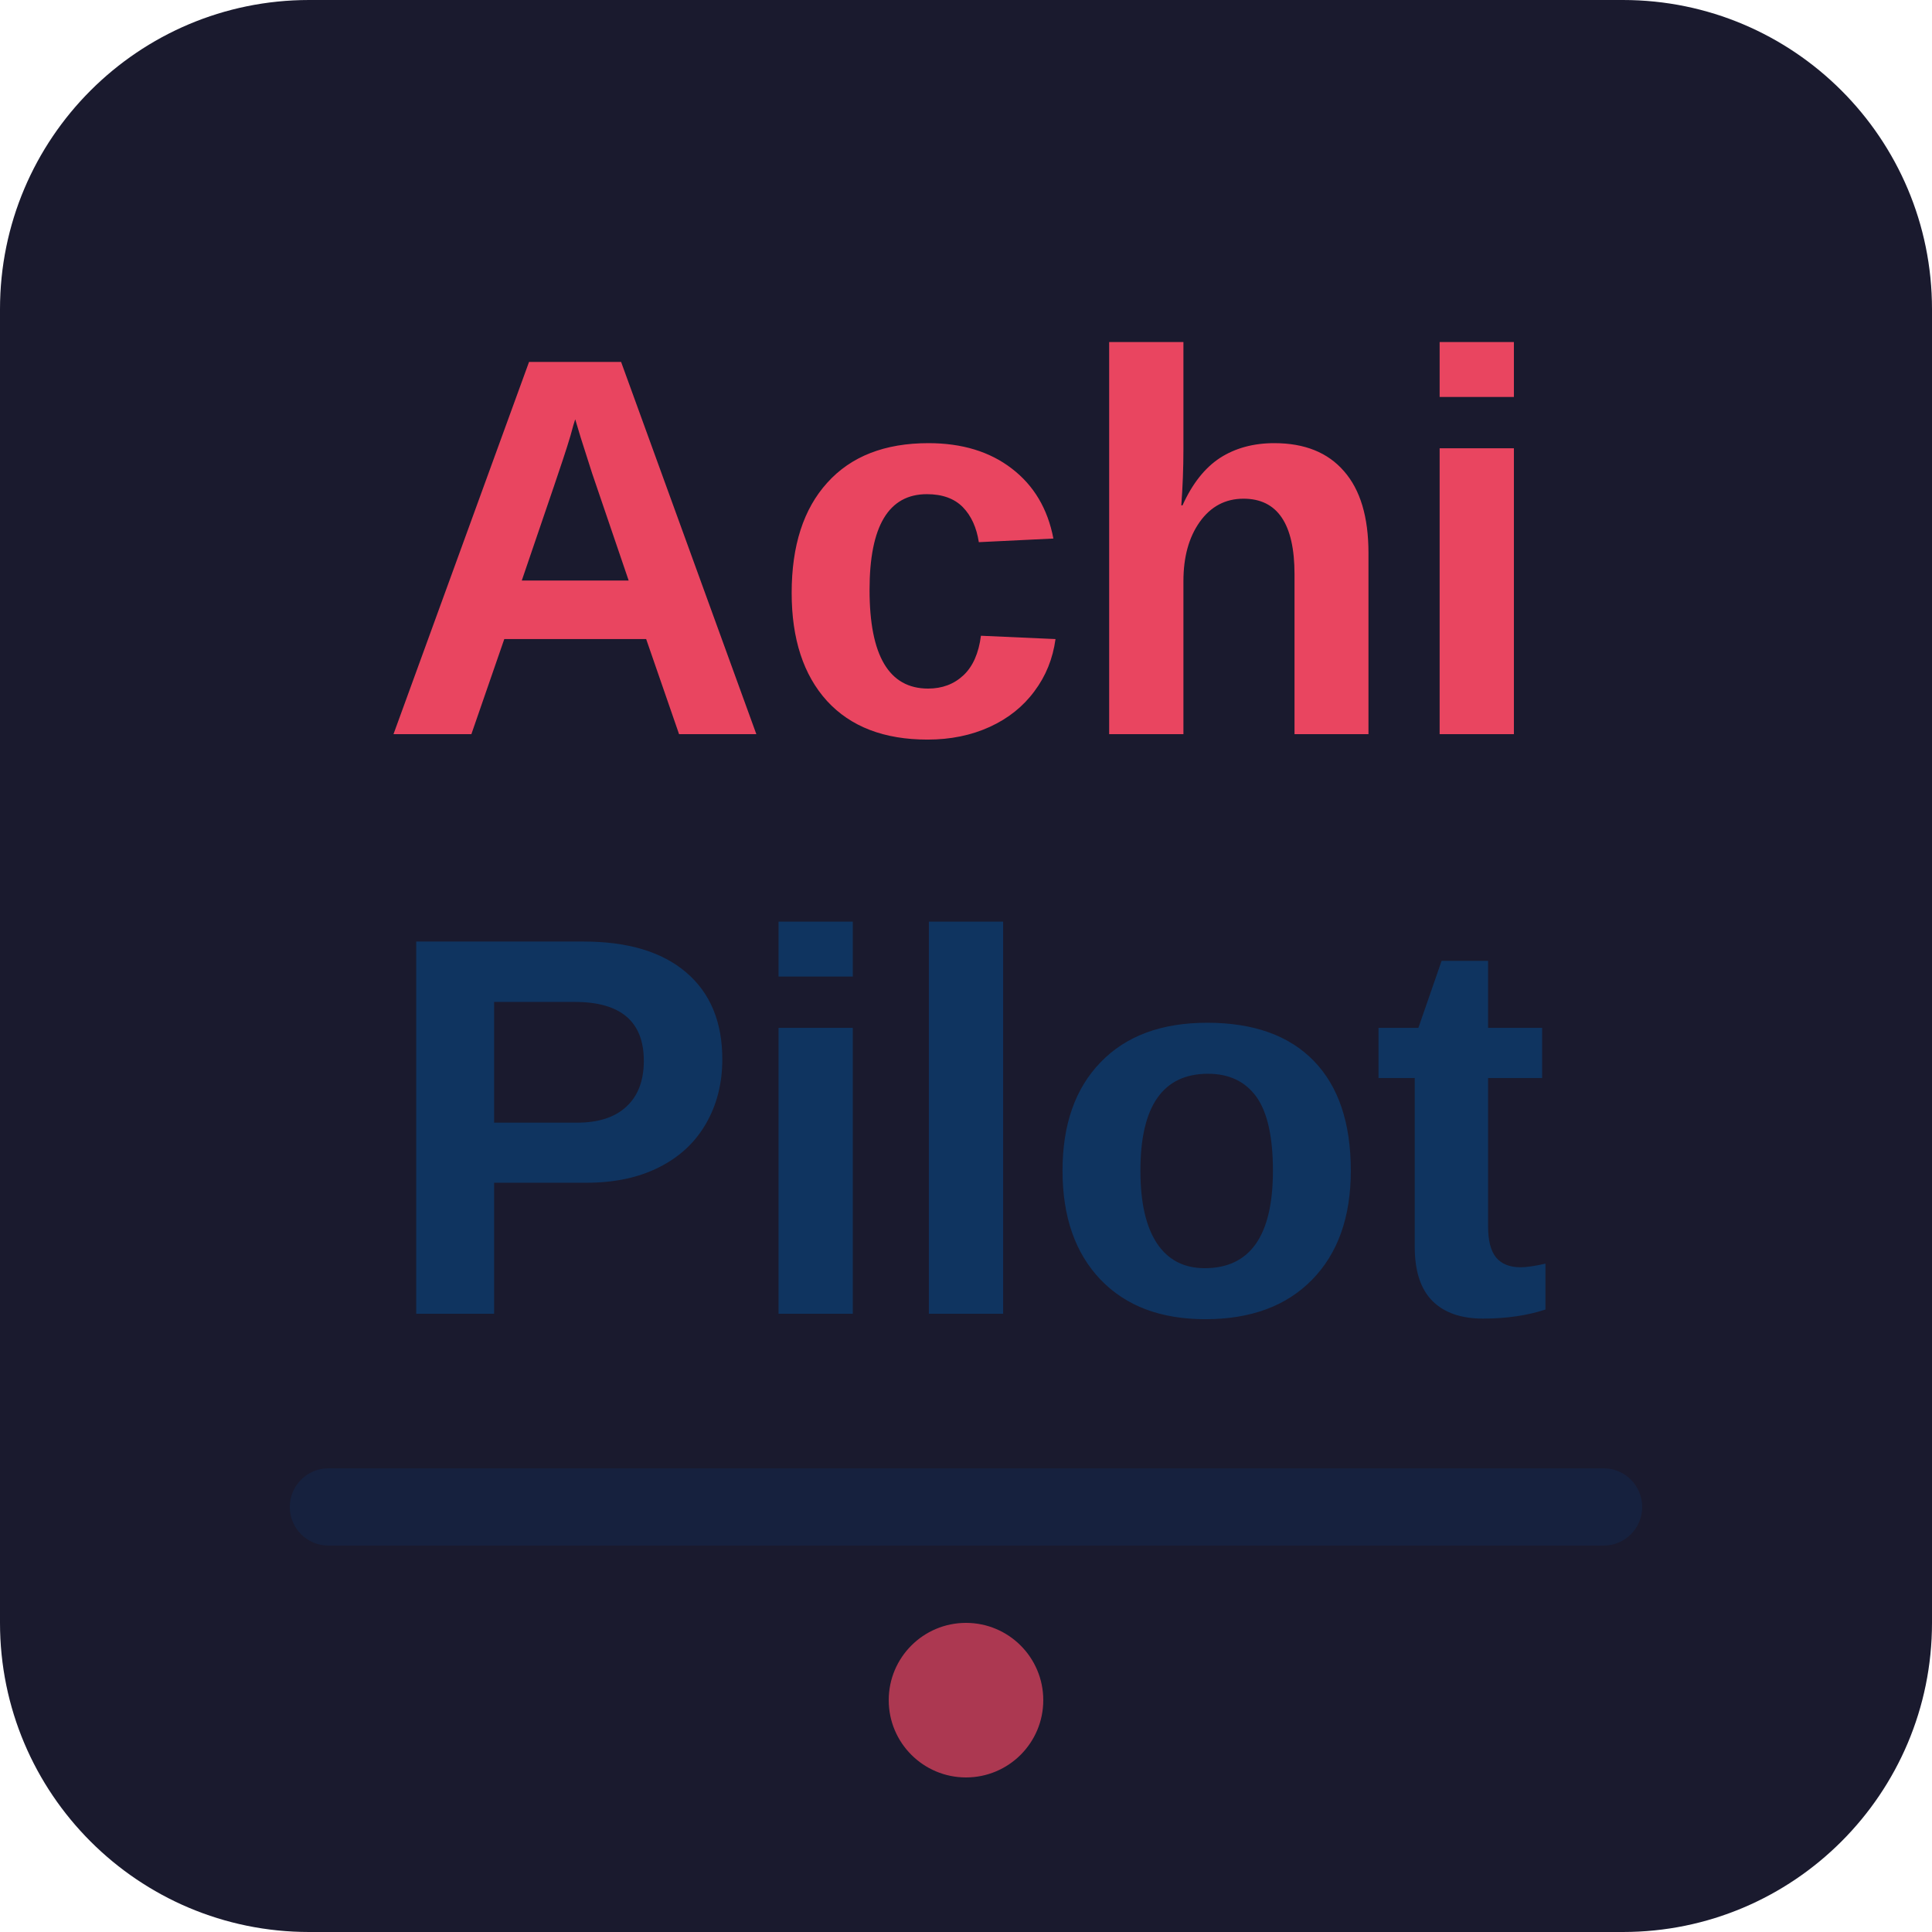
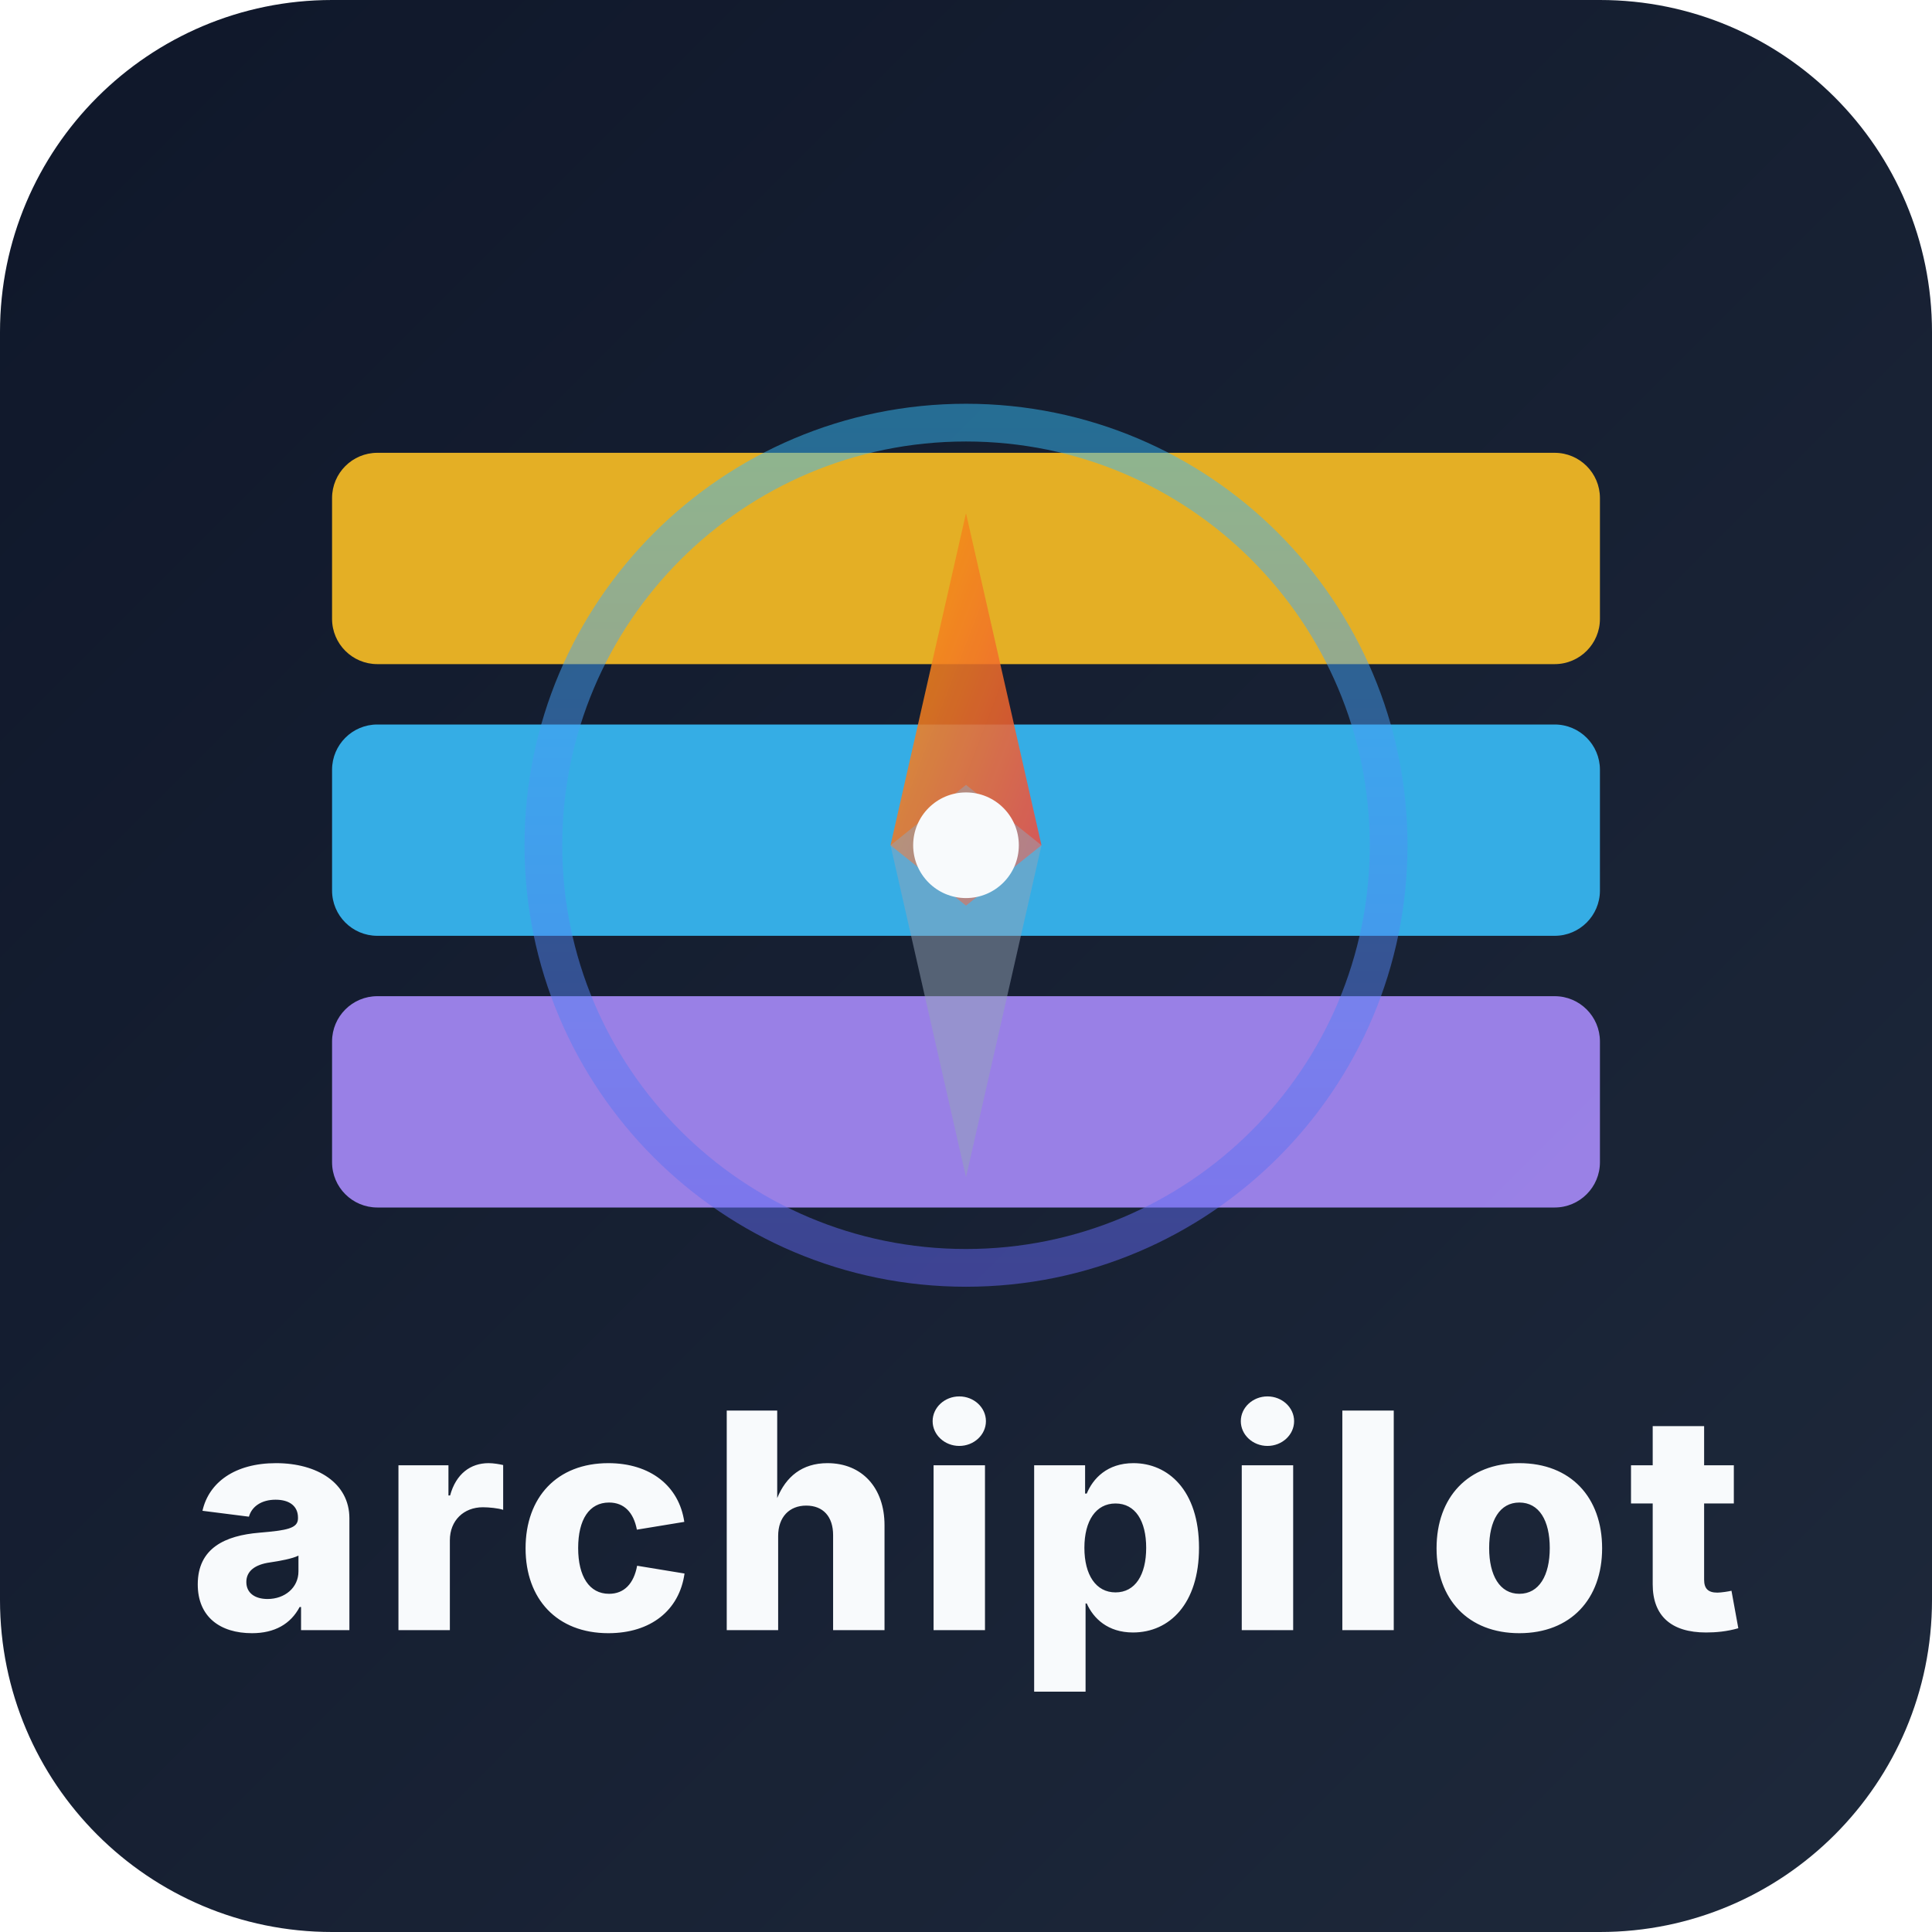
- <svg xmlns="http://www.w3.org/2000/svg" viewBox="0 0 100 100" width="100" height="100">
-   <rect width="100" height="100" rx="16" fill="#1a1a2e" />
-   <text x="50" y="38" font-family="Arial, sans-serif" font-size="28" font-weight="bold" fill="#e94560" text-anchor="middle">Achi</text>
-   <text x="50" y="68" font-family="Arial, sans-serif" font-size="28" font-weight="bold" fill="#0f3460" text-anchor="middle">Pilot</text>
-   <rect x="15" y="76" width="70" height="4" rx="2" fill="#16213e" />
-   <circle cx="50" cy="88" r="4" fill="#e94560" opacity="0.7" />
+ <svg xmlns="http://www.w3.org/2000/svg" viewBox="0 0 128 128" width="128" height="128">
+   <defs>
+     <linearGradient id="bg" x1="0" y1="0" x2="1" y2="1">
+       <stop offset="0%" stop-color="#0f172a" />
+       <stop offset="100%" stop-color="#1e293b" />
+     </linearGradient>
+     <linearGradient id="accent" x1="0" y1="0" x2="0" y2="1">
+       <stop offset="0%" stop-color="#38bdf8" />
+       <stop offset="100%" stop-color="#6366f1" />
+     </linearGradient>
+     <linearGradient id="warm" x1="0" y1="0" x2="1" y2="1">
+       <stop offset="0%" stop-color="#f59e0b" />
+       <stop offset="100%" stop-color="#ef4444" />
+     </linearGradient>
+   </defs>
+   <rect width="128" height="128" rx="22" fill="url(#bg)" />
+   <rect x="22" y="30" width="84" height="14" rx="3" fill="#fbbf24" opacity="0.9" />
+   <rect x="22" y="48" width="84" height="14" rx="3" fill="#38bdf8" opacity="0.9" />
+   <rect x="22" y="66" width="84" height="14" rx="3" fill="#a78bfa" opacity="0.9" />
+   <g transform="translate(64,56)">
+     <circle cx="0" cy="0" r="28" fill="none" stroke="url(#accent)" stroke-width="2.5" opacity="0.5" />
+     <polygon points="0,-22 5,0 0,4 -5,0" fill="url(#warm)" opacity="0.85" />
+     <polygon points="0,22 5,0 0,-4 -5,0" fill="#94a3b8" opacity="0.5" />
+     <circle cx="0" cy="0" r="3.5" fill="#f8fafc" />
+   </g>
+   <text x="64" y="108" font-family="system-ui, -apple-system, 'Segoe UI', sans-serif" font-size="20" font-weight="800" fill="#f8fafc" text-anchor="middle" letter-spacing="1">archipilot</text>
</svg>
